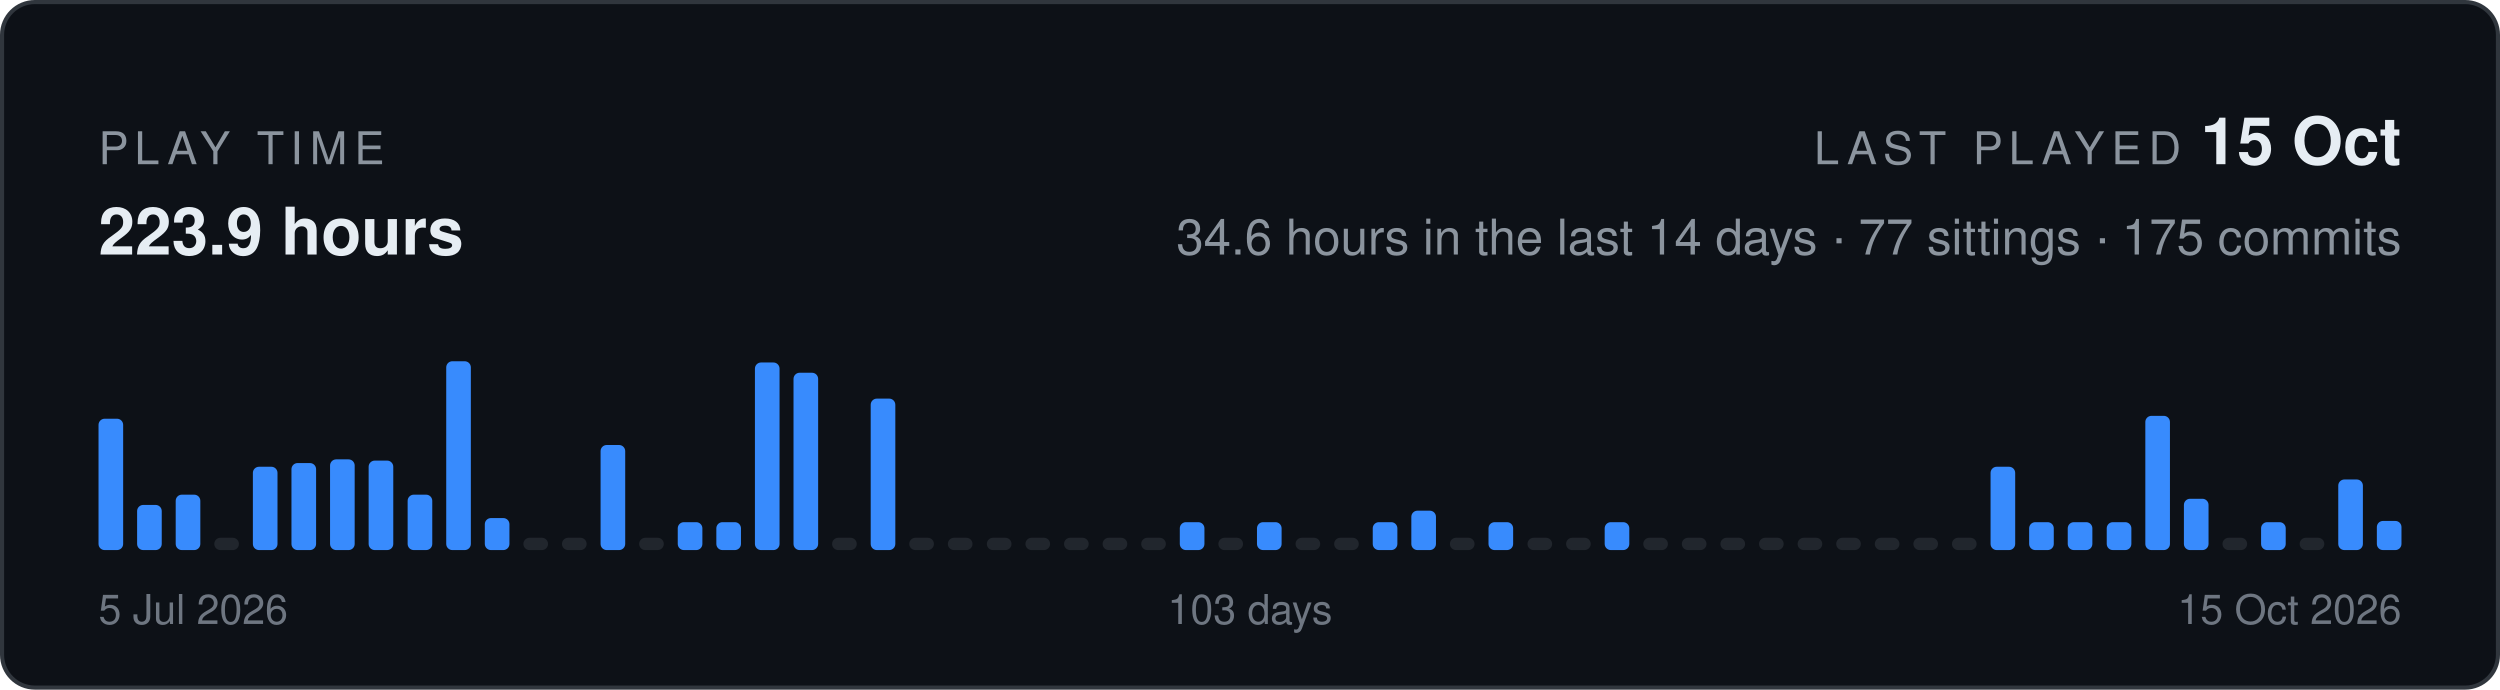
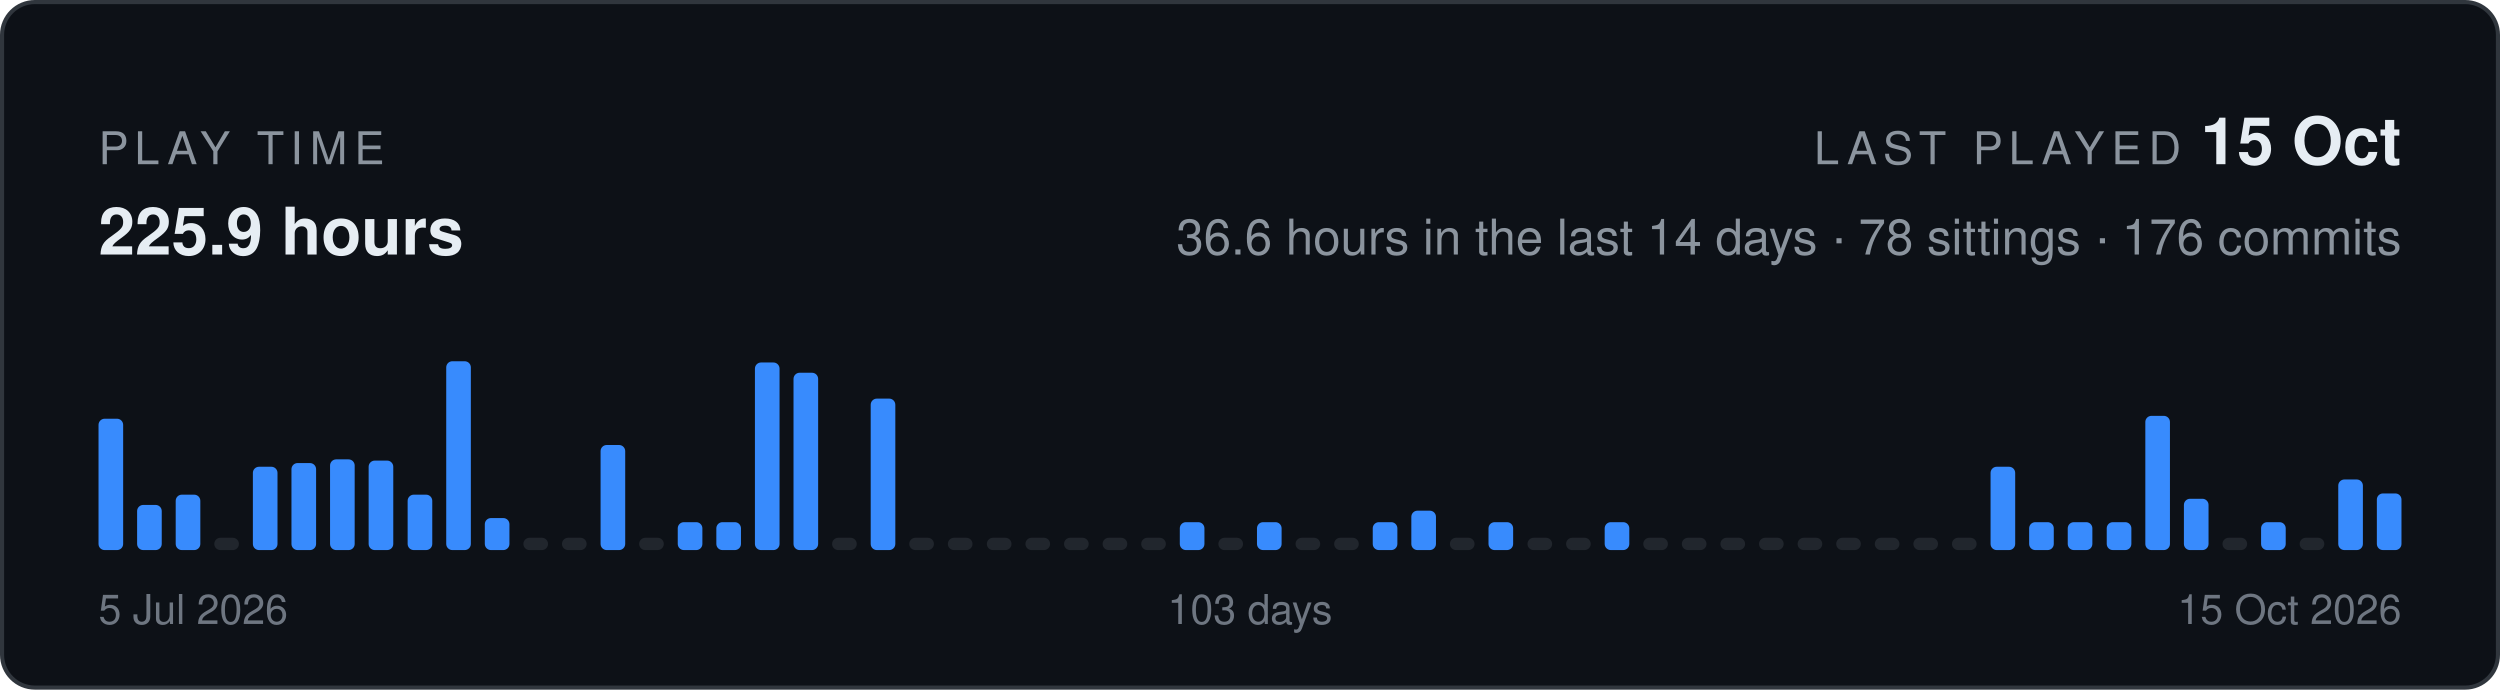
- <svg xmlns="http://www.w3.org/2000/svg" width="609" height="168" viewBox="0 0 609 168" role="img" aria-label="Play time: 223.9 hours over 175 commits, last played 15 Oct">
+ <svg xmlns="http://www.w3.org/2000/svg" width="609" height="168" viewBox="0 0 609 168" role="img" aria-label="Play time: 225.9 hours over 176 commits, last played 15 Oct">
  <style>
    .card { fill: #0d1117; stroke: #30363d }
    text { font-family: -apple-system, BlinkMacSystemFont, "Segoe UI", Helvetica, Arial, sans-serif }
    .label { font-size: 11px; letter-spacing: 1.7px; fill: #8b949e }
    .stat { font-size: 16px; font-weight: 600; letter-spacing: normal; fill: #e6edf3 }
    .note { font-size: 12px; fill: #8b949e }
    .axis { font-size: 10px; fill: #6e7681 }
    .bar { fill: #388bfd }
    .bar-quiet { fill: #21262d }
  </style>
  <rect class="card" x="0.5" y="0.5" width="608" height="167" rx="8" />
  <text class="label" x="24" y="40">PLAY TIME</text>
-   <text class="stat" x="24" y="62">223.9 hours</text>
+   <text class="stat" x="24" y="62">225.9 hours</text>
  <text class="label" x="585" y="40" text-anchor="end">LAST PLAYED <tspan class="stat">15 Oct</tspan>
  </text>
-   <text class="note" x="585" y="62" text-anchor="end">34.6 hours in the last 14 days   ·   77 sittings   ·   175 commits</text>
+   <text class="note" x="585" y="62" text-anchor="end">36.6 hours in the last 14 days   ·   78 sittings   ·   176 commits</text>
  <rect class="bar" x="24.0" y="102.0" width="6" height="32.0" rx="1.5" />
  <rect class="bar" x="33.4" y="123.0" width="6" height="11.0" rx="1.5" />
  <rect class="bar" x="42.8" y="120.5" width="6" height="13.5" rx="1.5" />
  <rect class="bar-quiet" x="52.2" y="131.0" width="6" height="3.0" rx="1.5" />
  <rect class="bar" x="61.6" y="113.7" width="6" height="20.3" rx="1.5" />
  <rect class="bar" x="71.0" y="112.8" width="6" height="21.2" rx="1.5" />
  <rect class="bar" x="80.4" y="111.9" width="6" height="22.1" rx="1.5" />
  <rect class="bar" x="89.8" y="112.2" width="6" height="21.8" rx="1.5" />
  <rect class="bar" x="99.3" y="120.5" width="6" height="13.5" rx="1.5" />
  <rect class="bar" x="108.7" y="88.0" width="6" height="46.0" rx="1.5" />
  <rect class="bar" x="118.1" y="126.2" width="6" height="7.8" rx="1.5" />
  <rect class="bar-quiet" x="127.5" y="131.0" width="6" height="3.0" rx="1.5" />
  <rect class="bar-quiet" x="136.9" y="131.0" width="6" height="3.0" rx="1.5" />
  <rect class="bar" x="146.3" y="108.4" width="6" height="25.6" rx="1.5" />
  <rect class="bar-quiet" x="155.7" y="131.0" width="6" height="3.0" rx="1.5" />
  <rect class="bar" x="165.1" y="127.2" width="6" height="6.8" rx="1.5" />
  <rect class="bar" x="174.5" y="127.2" width="6" height="6.8" rx="1.5" />
  <rect class="bar" x="183.9" y="88.3" width="6" height="45.7" rx="1.5" />
  <rect class="bar" x="193.3" y="90.8" width="6" height="43.2" rx="1.5" />
  <rect class="bar-quiet" x="202.7" y="131.0" width="6" height="3.0" rx="1.5" />
  <rect class="bar" x="212.1" y="97.1" width="6" height="36.9" rx="1.5" />
  <rect class="bar-quiet" x="221.5" y="131.0" width="6" height="3.0" rx="1.5" />
  <rect class="bar-quiet" x="230.9" y="131.0" width="6" height="3.0" rx="1.5" />
  <rect class="bar-quiet" x="240.4" y="131.0" width="6" height="3.0" rx="1.5" />
  <rect class="bar-quiet" x="249.8" y="131.0" width="6" height="3.0" rx="1.5" />
  <rect class="bar-quiet" x="259.2" y="131.0" width="6" height="3.0" rx="1.5" />
  <rect class="bar-quiet" x="268.6" y="131.0" width="6" height="3.0" rx="1.5" />
  <rect class="bar-quiet" x="278.0" y="131.0" width="6" height="3.0" rx="1.5" />
  <rect class="bar" x="287.4" y="127.2" width="6" height="6.8" rx="1.5" />
  <rect class="bar-quiet" x="296.8" y="131.0" width="6" height="3.0" rx="1.5" />
  <rect class="bar" x="306.2" y="127.2" width="6" height="6.8" rx="1.5" />
  <rect class="bar-quiet" x="315.6" y="131.0" width="6" height="3.0" rx="1.5" />
  <rect class="bar-quiet" x="325.0" y="131.0" width="6" height="3.0" rx="1.5" />
  <rect class="bar" x="334.4" y="127.2" width="6" height="6.8" rx="1.5" />
  <rect class="bar" x="343.8" y="124.4" width="6" height="9.6" rx="1.5" />
  <rect class="bar-quiet" x="353.2" y="131.0" width="6" height="3.0" rx="1.5" />
  <rect class="bar" x="362.6" y="127.2" width="6" height="6.8" rx="1.5" />
  <rect class="bar-quiet" x="372.1" y="131.0" width="6" height="3.0" rx="1.5" />
  <rect class="bar-quiet" x="381.5" y="131.0" width="6" height="3.0" rx="1.5" />
  <rect class="bar" x="390.9" y="127.2" width="6" height="6.8" rx="1.5" />
  <rect class="bar-quiet" x="400.3" y="131.0" width="6" height="3.0" rx="1.5" />
  <rect class="bar-quiet" x="409.7" y="131.0" width="6" height="3.0" rx="1.5" />
  <rect class="bar-quiet" x="419.1" y="131.0" width="6" height="3.0" rx="1.5" />
  <rect class="bar-quiet" x="428.5" y="131.0" width="6" height="3.0" rx="1.5" />
  <rect class="bar-quiet" x="437.9" y="131.0" width="6" height="3.0" rx="1.5" />
  <rect class="bar-quiet" x="447.3" y="131.0" width="6" height="3.0" rx="1.5" />
  <rect class="bar-quiet" x="456.7" y="131.0" width="6" height="3.0" rx="1.5" />
  <rect class="bar-quiet" x="466.1" y="131.0" width="6" height="3.0" rx="1.5" />
  <rect class="bar-quiet" x="475.5" y="131.0" width="6" height="3.0" rx="1.5" />
  <rect class="bar" x="484.9" y="113.7" width="6" height="20.3" rx="1.5" />
  <rect class="bar" x="494.3" y="127.2" width="6" height="6.8" rx="1.5" />
  <rect class="bar" x="503.7" y="127.2" width="6" height="6.8" rx="1.5" />
  <rect class="bar" x="513.2" y="127.2" width="6" height="6.8" rx="1.5" />
  <rect class="bar" x="522.6" y="101.3" width="6" height="32.7" rx="1.5" />
  <rect class="bar" x="532.0" y="121.5" width="6" height="12.5" rx="1.5" />
  <rect class="bar-quiet" x="541.4" y="131.0" width="6" height="3.0" rx="1.5" />
  <rect class="bar" x="550.8" y="127.2" width="6" height="6.8" rx="1.5" />
  <rect class="bar-quiet" x="560.2" y="131.0" width="6" height="3.0" rx="1.5" />
  <rect class="bar" x="569.6" y="116.8" width="6" height="17.2" rx="1.5" />
-   <rect class="bar" x="579.0" y="126.9" width="6" height="7.1" rx="1.5" />
+   <rect class="bar" x="579.0" y="120.2" width="6" height="13.8" rx="1.5" />
  <text class="axis" x="24" y="152">5 Jul 2026</text>
  <text class="axis" x="304.5" y="152" text-anchor="middle">103 days</text>
  <text class="axis" x="585" y="152" text-anchor="end">15 Oct 2026</text>
</svg>
